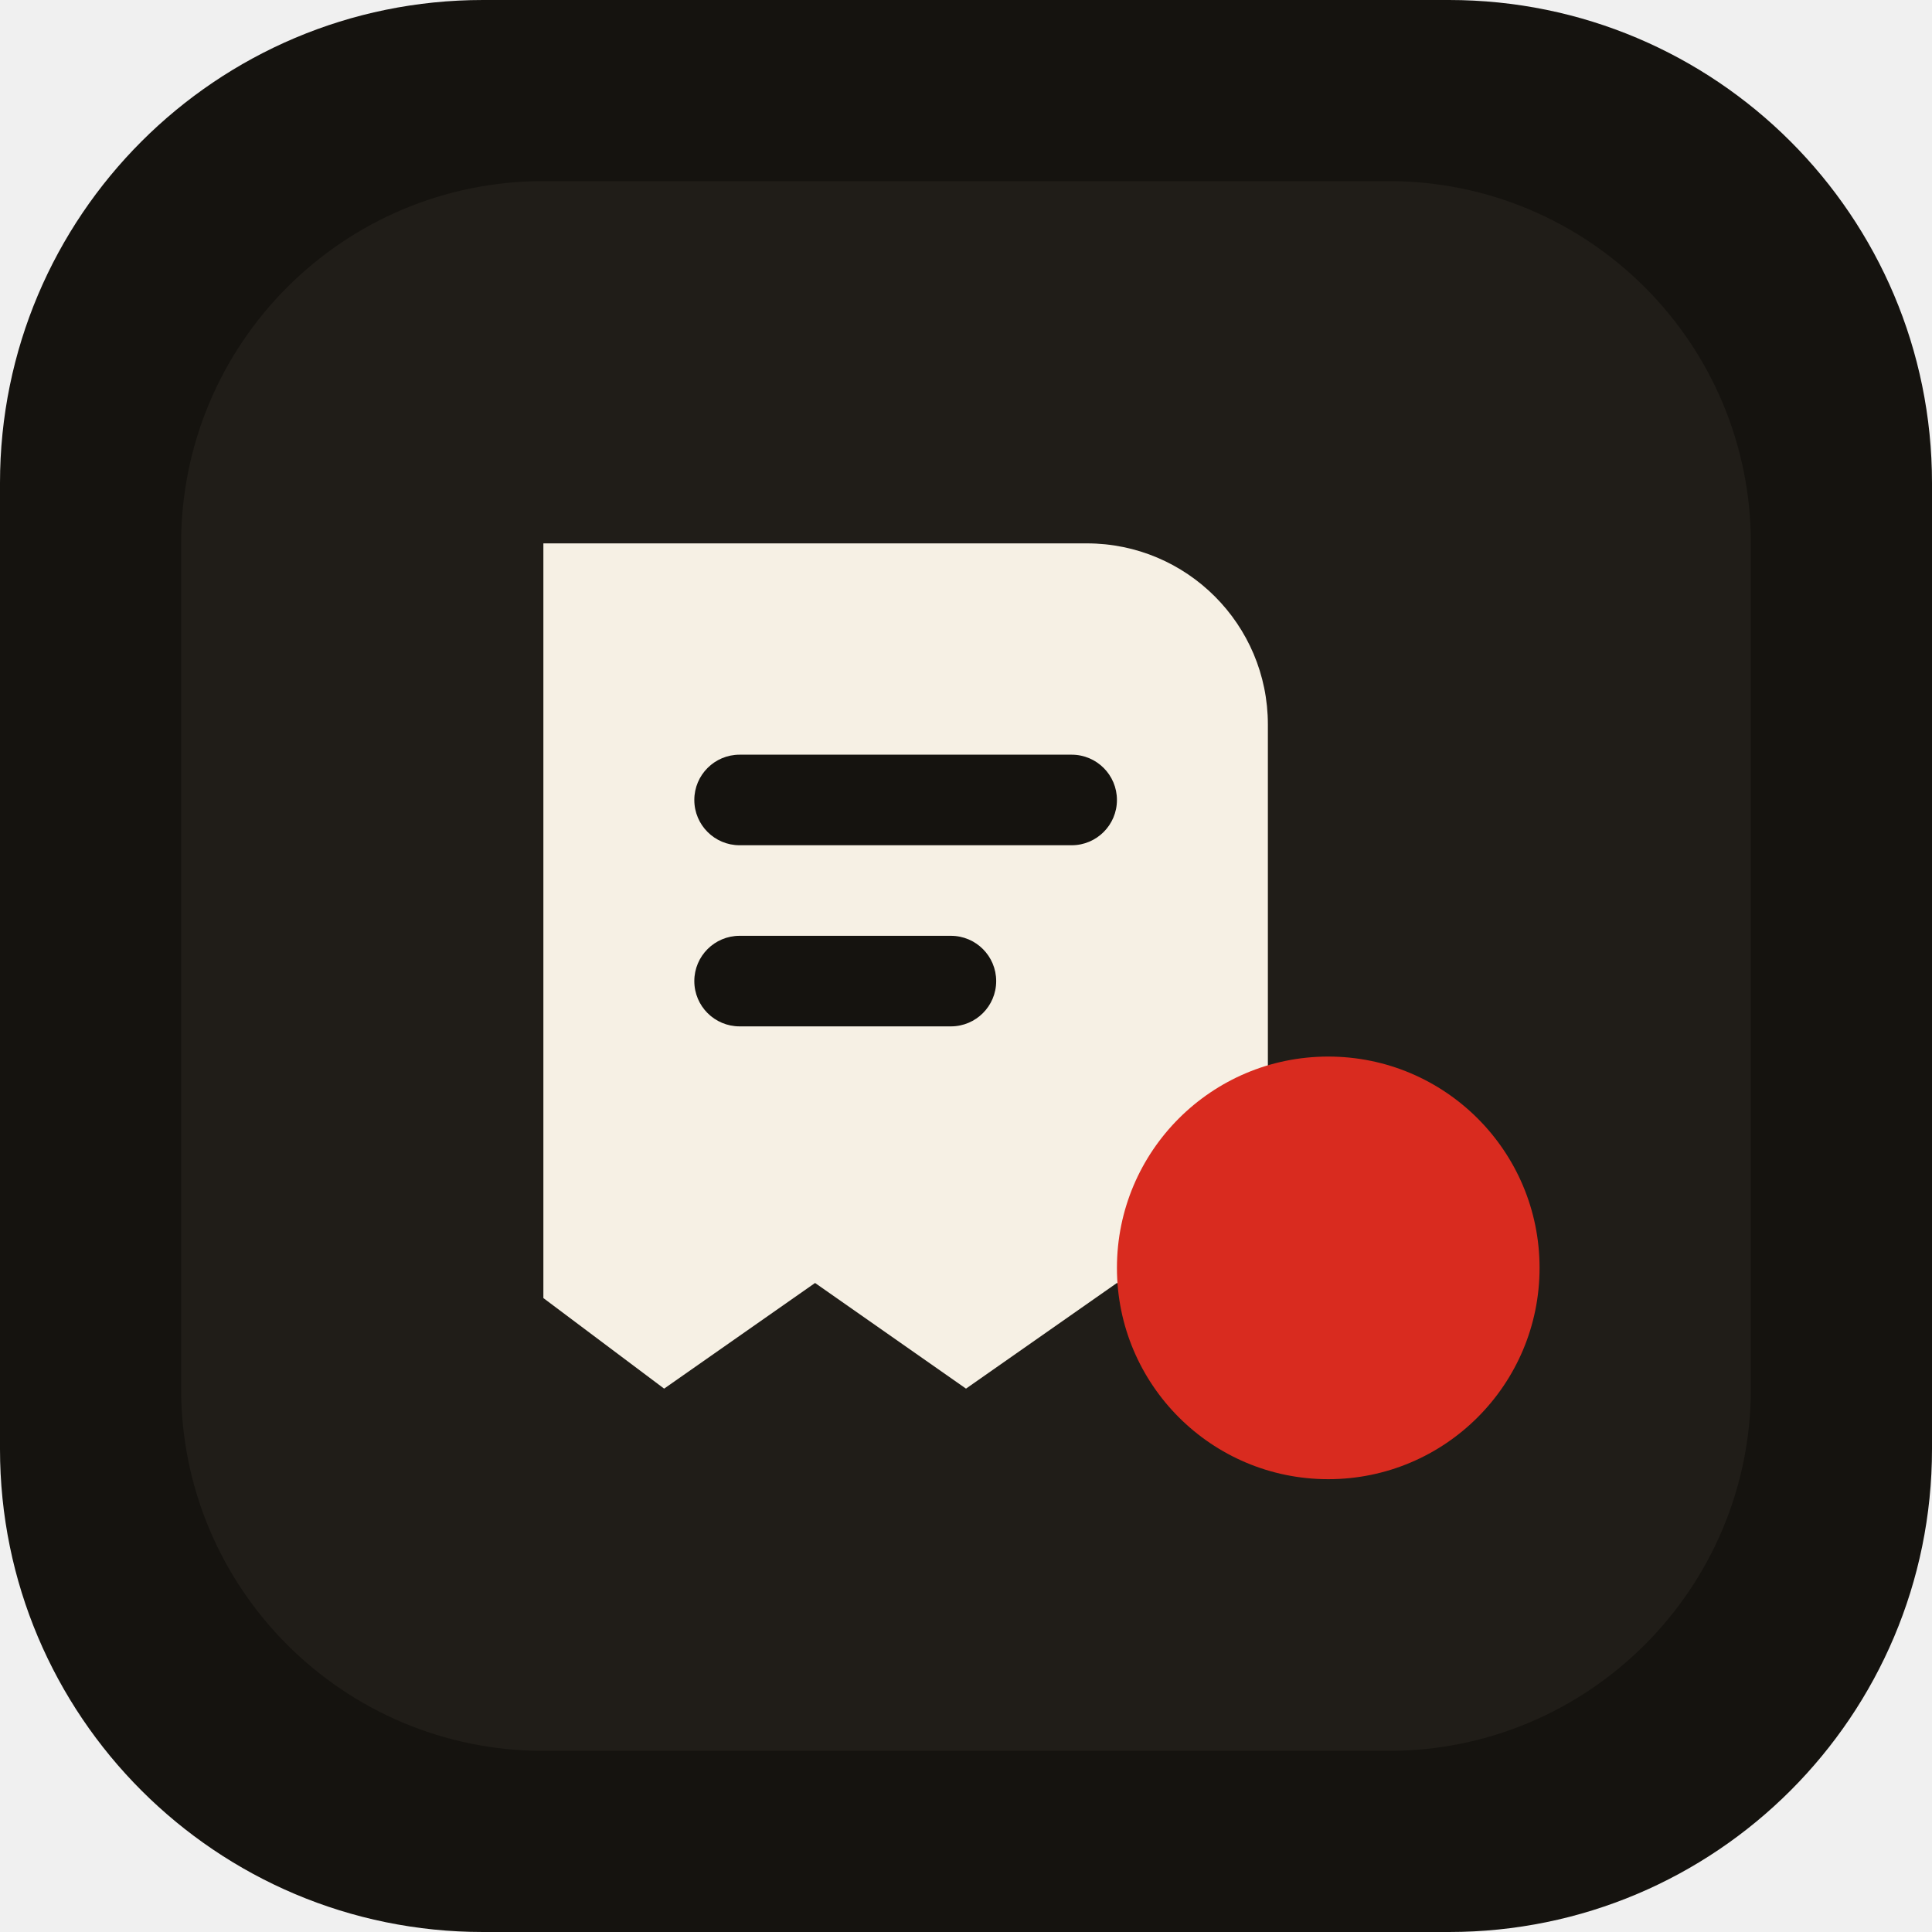
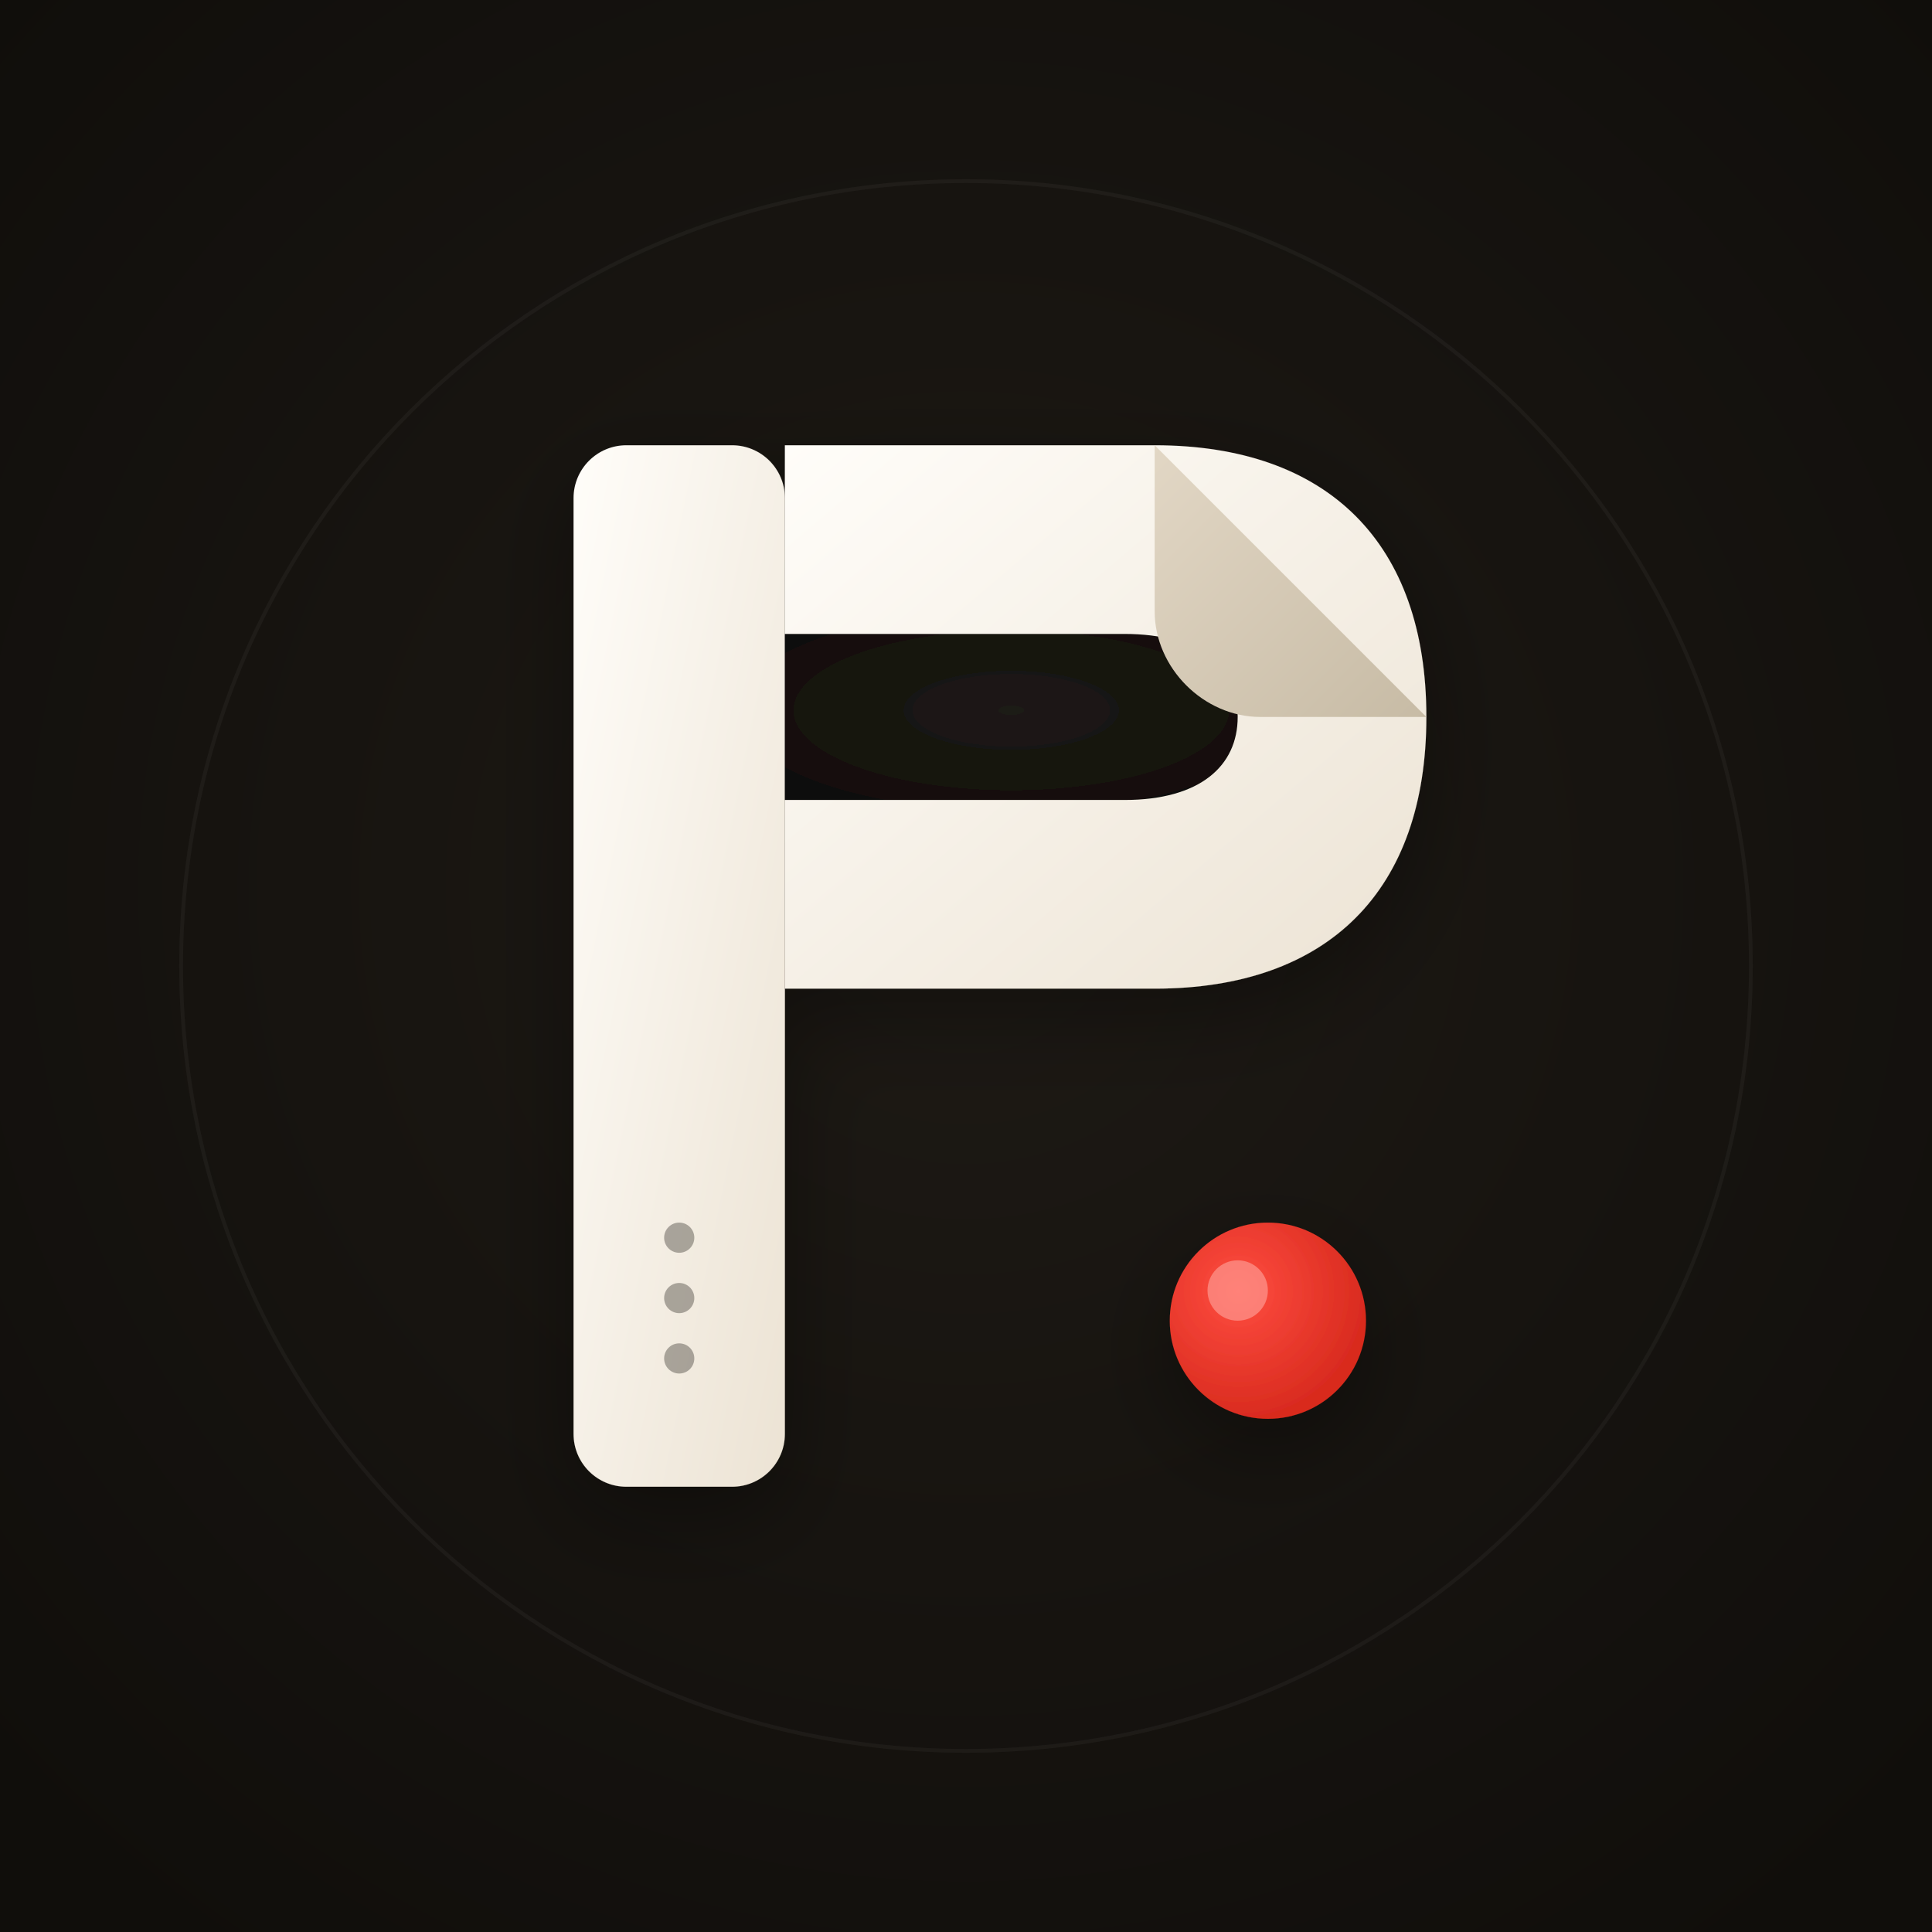
- <svg xmlns="http://www.w3.org/2000/svg" viewBox="0 0 64 64" fill="none">
-   <rect width="64" height="64" rx="16" fill="#15130F" />
-   <rect x="6" y="6" width="52" height="52" rx="12" fill="#201D18" />
-   <path d="M18 18H36C39.314 18 42 20.686 42 24V46L37 42.5L32 46L27 42.5L22 46L18 43V18Z" fill="#F6F0E4" />
-   <rect x="23" y="25" width="14" height="3" rx="1.5" fill="#15130F" />
-   <rect x="23" y="31" width="10" height="3" rx="1.5" fill="#15130F" />
-   <circle cx="44" cy="42" r="7" fill="#D92B1F" />
+ <svg xmlns="http://www.w3.org/2000/svg" viewBox="0 0 1024 1024" width="1024" height="1024">
+   <defs>
+     <radialGradient id="bgA" cx="50%" cy="46%" r="68%">
+       <stop offset="0%" stop-color="#1E1A15" />
+       <stop offset="100%" stop-color="#100E0B" />
+     </radialGradient>
+     <linearGradient id="slipGrad" x1="0%" y1="0%" x2="100%" y2="100%">
+       <stop offset="0%" stop-color="#FFFDF9" />
+       <stop offset="100%" stop-color="#ECE3D4" />
+     </linearGradient>
+     <linearGradient id="foldGrad" x1="0%" y1="0%" x2="100%" y2="100%">
+       <stop offset="0%" stop-color="#E2D7C5" />
+       <stop offset="100%" stop-color="#C7BBA5" />
+     </linearGradient>
+     <radialGradient id="rushGlow" cx="35%" cy="35%" r="65%">
+       <stop offset="0%" stop-color="#FF4D40" />
+       <stop offset="100%" stop-color="#D92B1F" />
+     </radialGradient>
+     <filter id="subtleDrop" x="-10%" y="-10%" width="120%" height="120%">
+       <feDropShadow dx="0" dy="16" stdDeviation="24" flood-color="#000000" flood-opacity="0.35" />
+     </filter>
+   </defs>
+   <rect width="1024" height="1024" fill="url(#bgA)" />
+   <circle cx="512" cy="512" r="416" fill="none" stroke="#FFFFFF" stroke-opacity="0.04" stroke-width="2" />
+   <g id="parchi-mark" filter="url(#subtleDrop)">
+     <rect x="304" y="236" width="112" height="552" rx="28" fill="url(#slipGrad)" />
+     <path d="M416 236 H612 C704 236 756 288 756 380 C756 472 704 524 612 524 H416 V236 Z" fill="url(#slipGrad)" />
+     <path d="M416 336 H596 C636 336 656 354 656 380 C656 406 636 424 596 424 H416 V336 Z" fill="url(#bgA)" />
+     <path d="M612 236 L756 380 H668 C638 380 612 354 612 324 V236 Z" fill="url(#foldGrad)" />
+     <circle cx="360" cy="656" r="8" fill="#1E1A15" opacity="0.35" />
+     <circle cx="360" cy="688" r="8" fill="#1E1A15" opacity="0.35" />
+     <circle cx="360" cy="720" r="8" fill="#1E1A15" opacity="0.35" />
+     <circle cx="672" cy="700" r="52" fill="url(#rushGlow)" />
+     <circle cx="656" cy="684" r="16" fill="#FFA59E" opacity="0.6" />
+   </g>
</svg>
